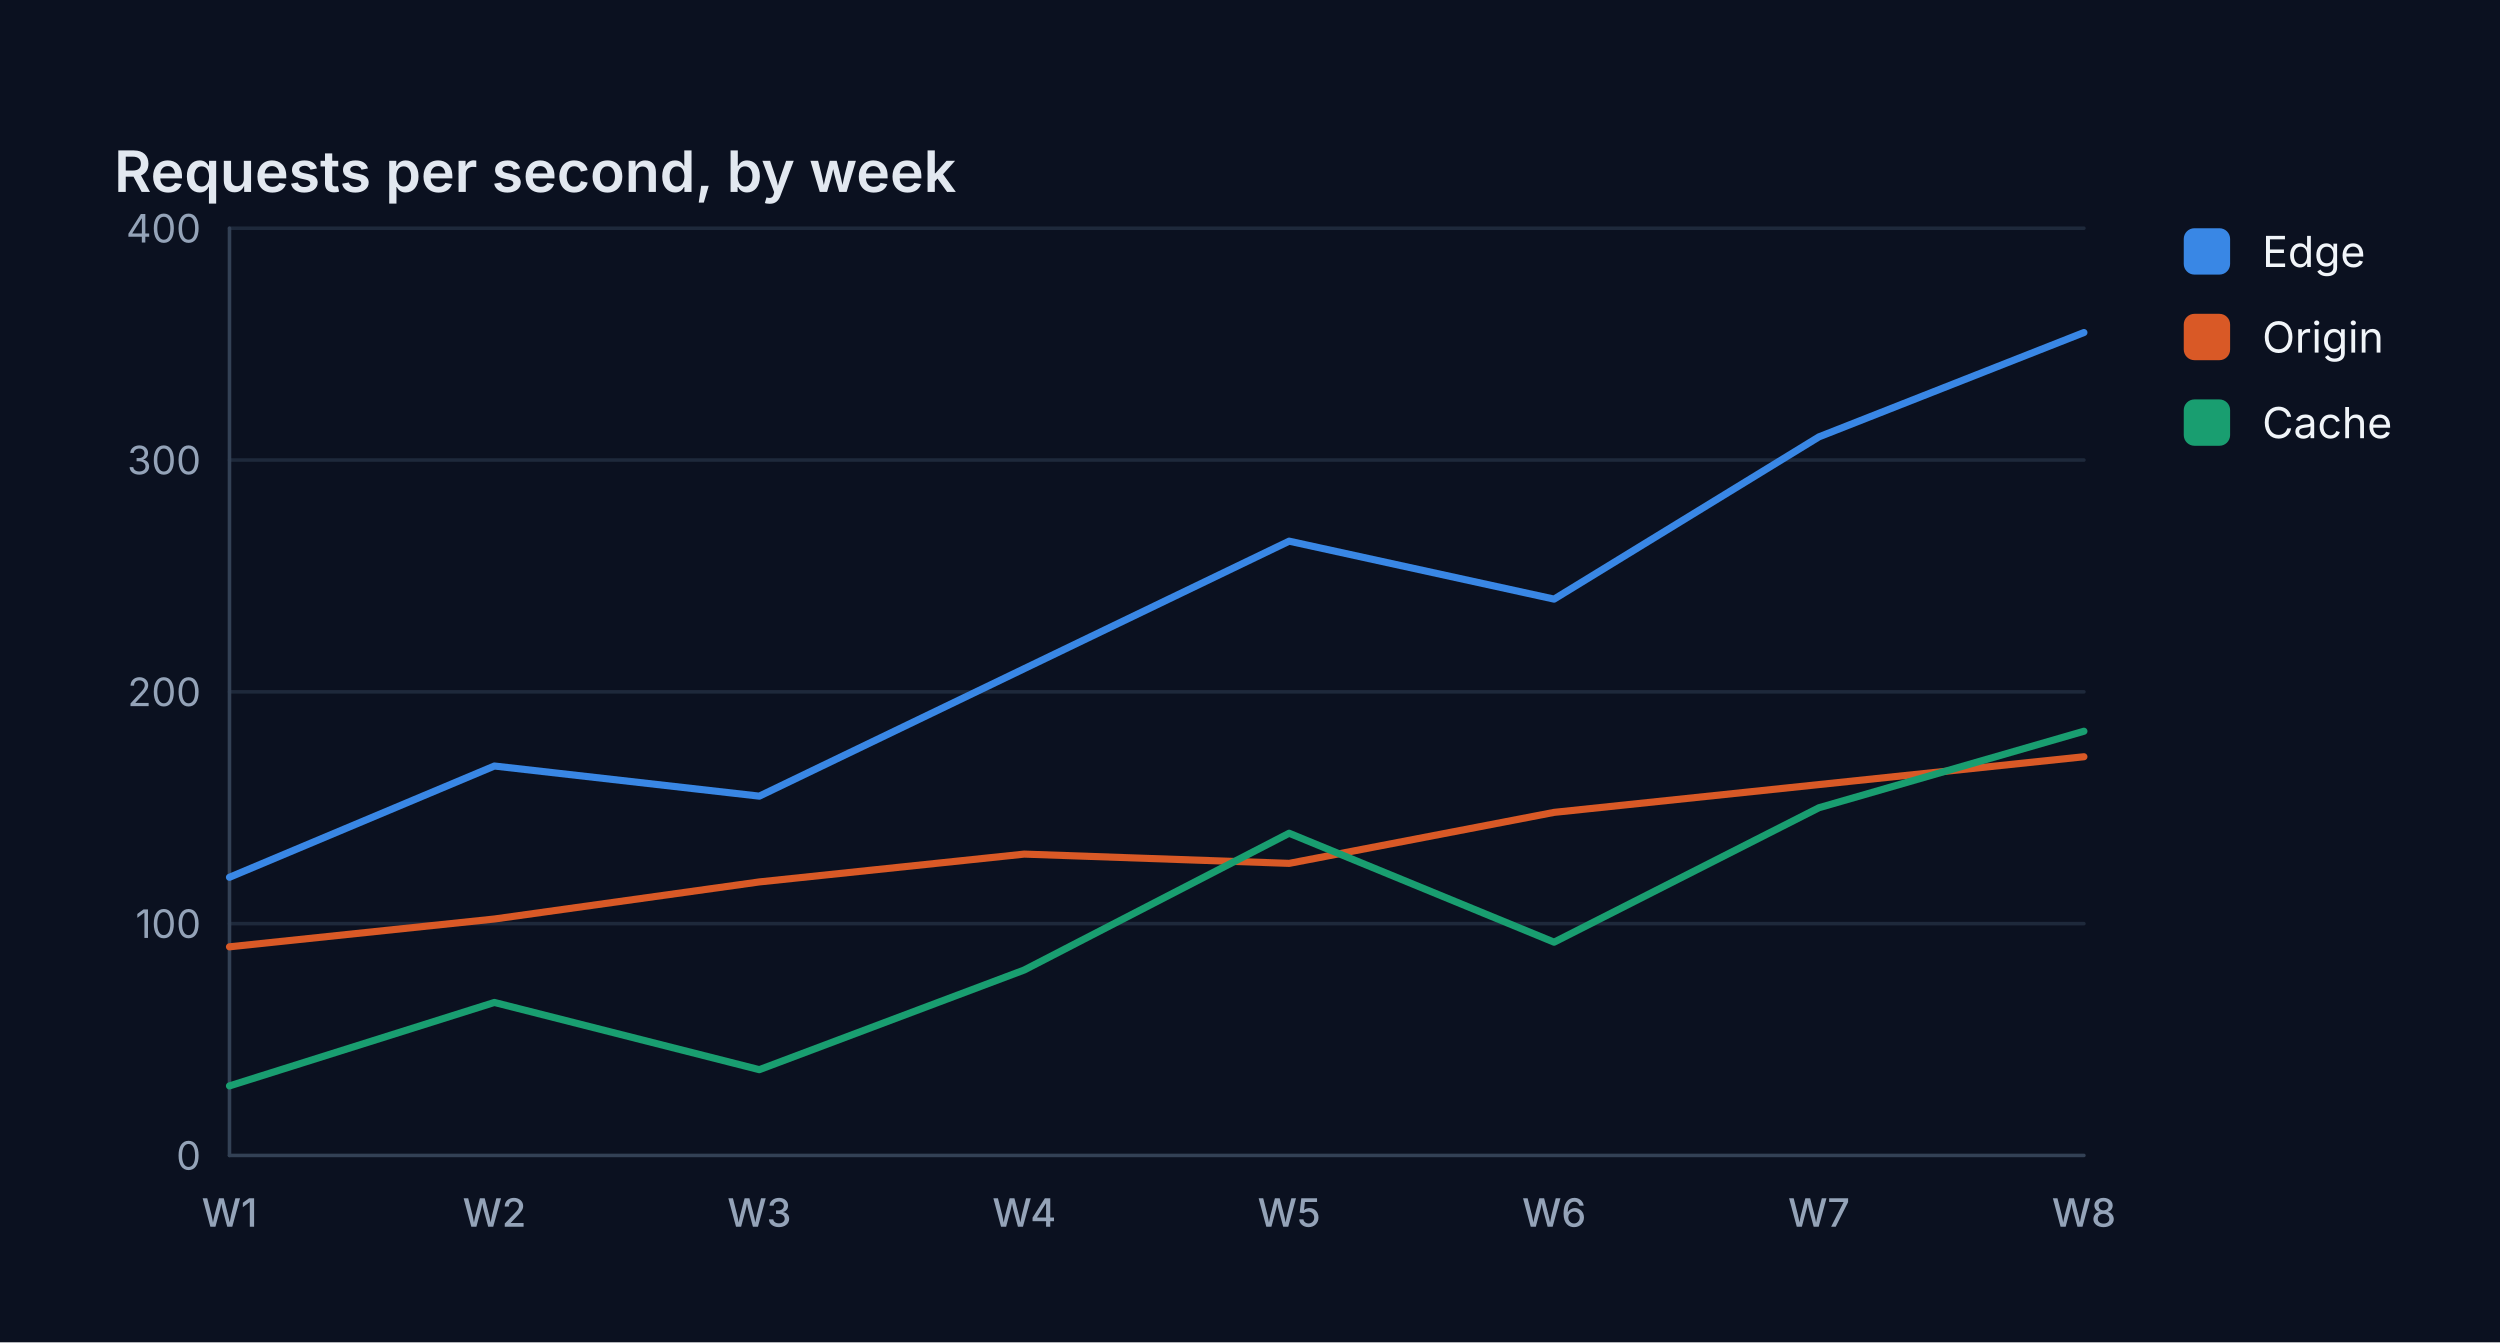
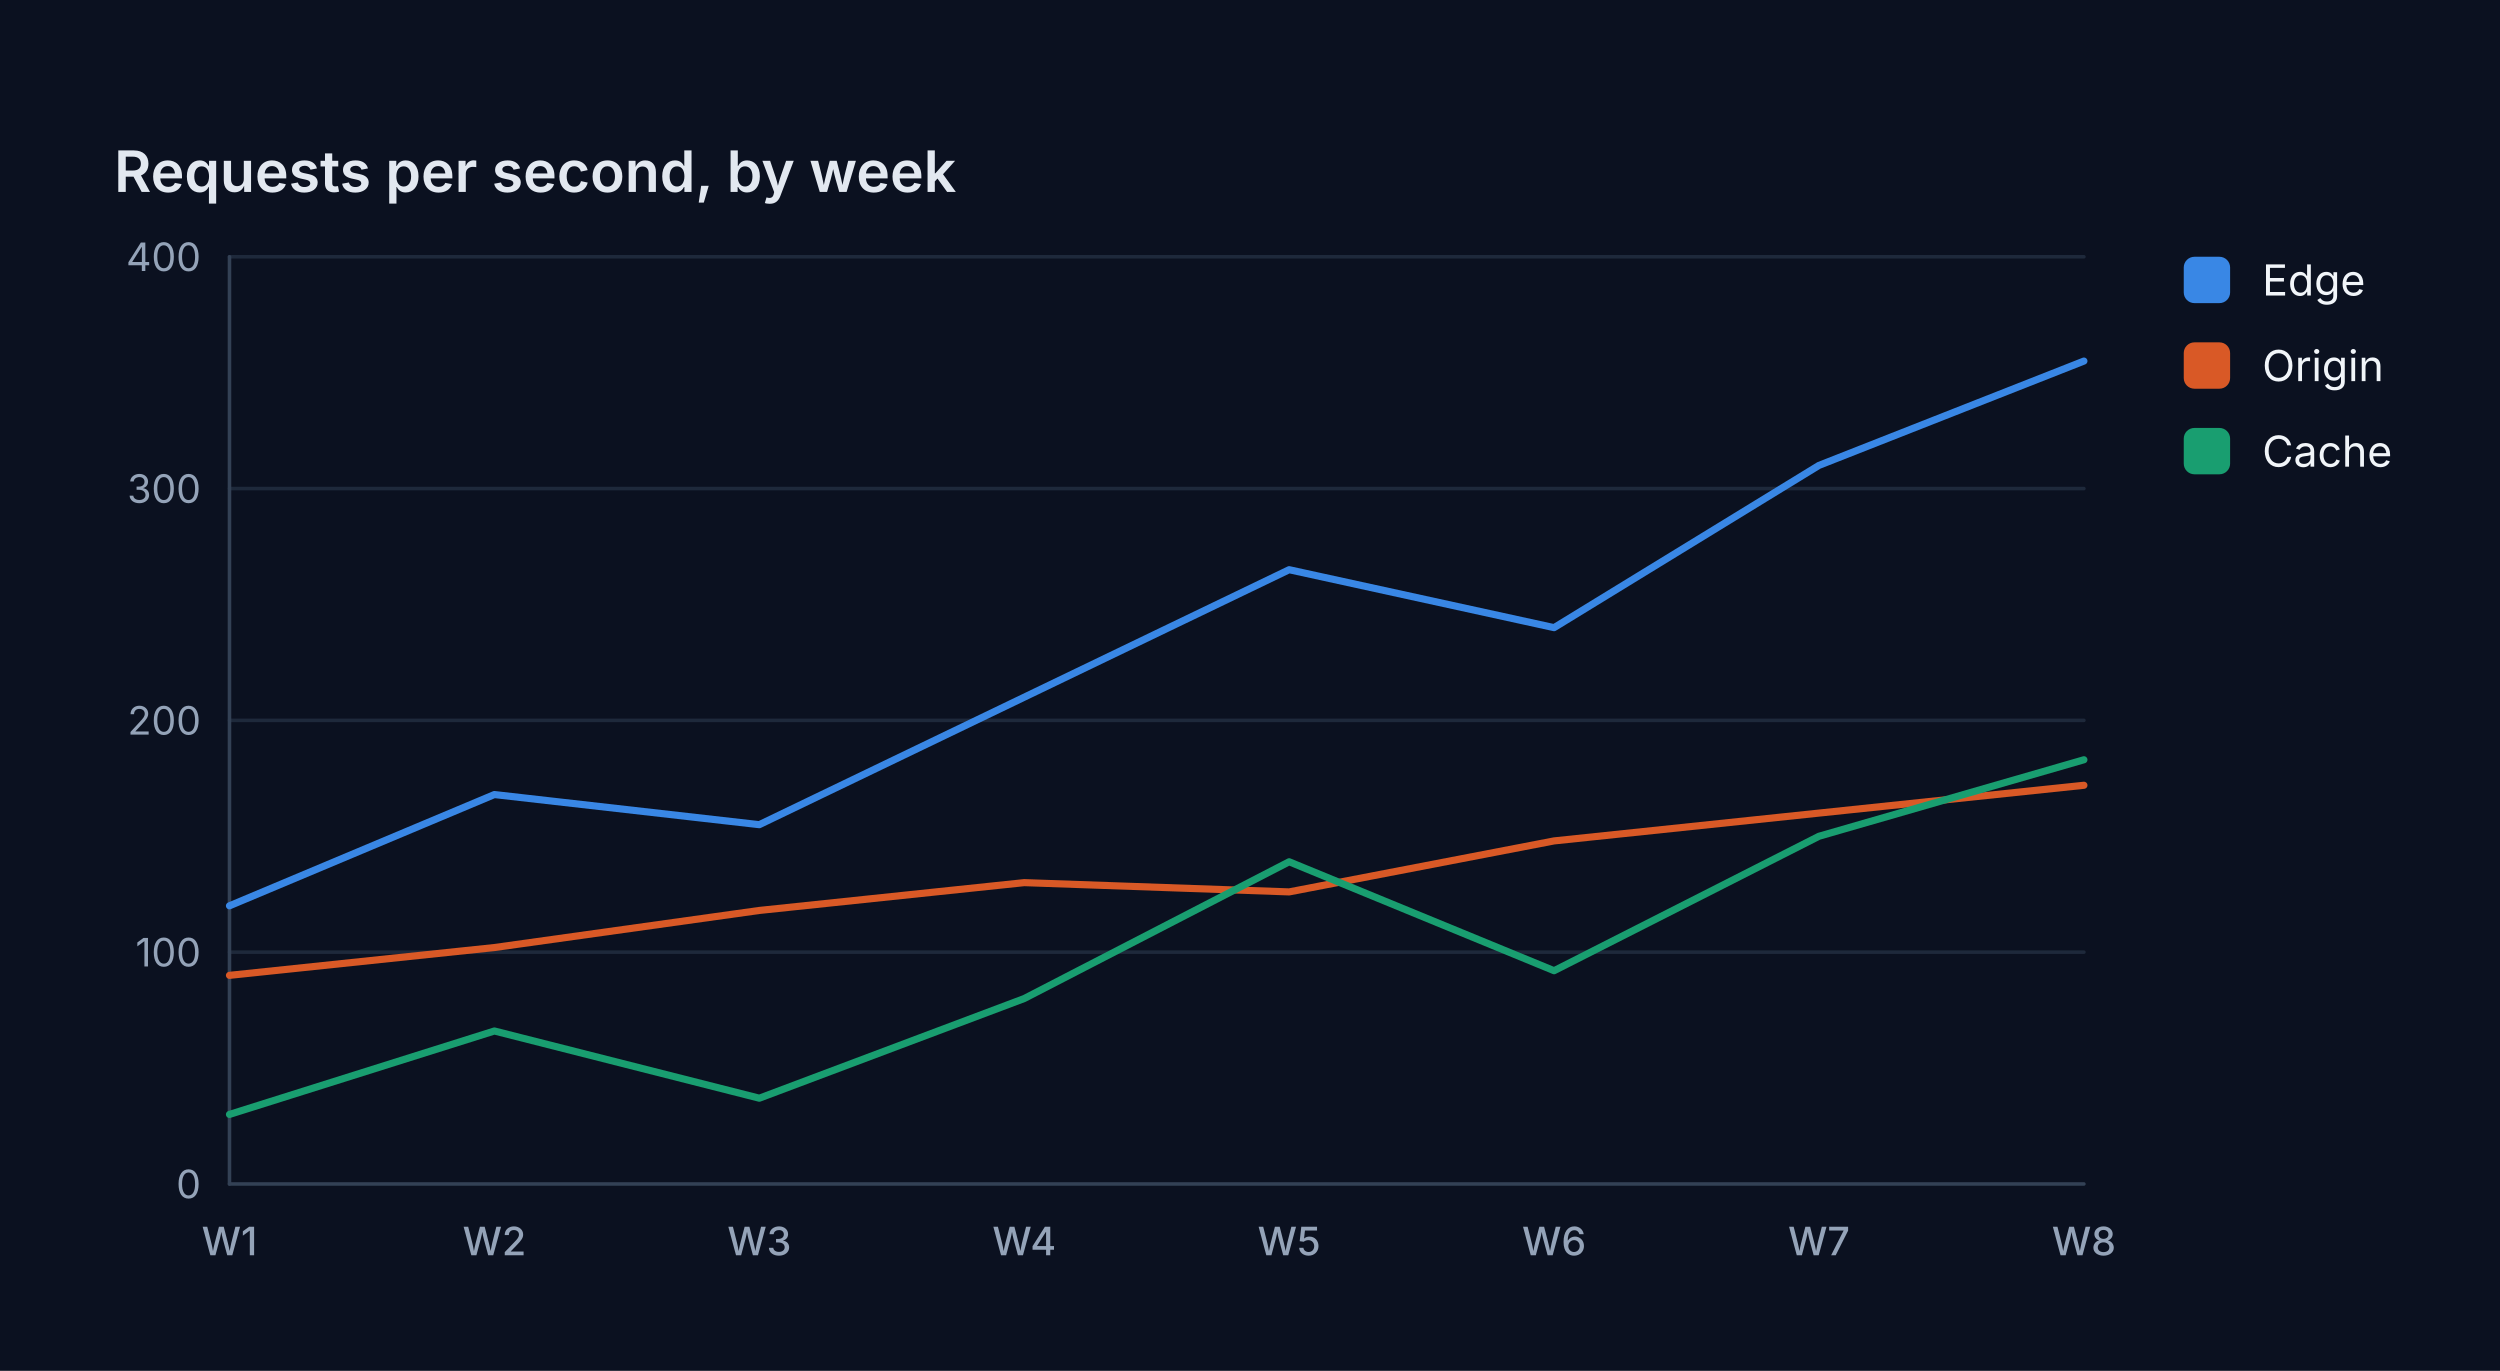
- <svg xmlns="http://www.w3.org/2000/svg" width="701.03" height="376.4" viewBox="0 0 701.03 376.4">
-   <rect x="0" y="0" width="701.03" height="376.4" fill="#0b1120" />
+ <svg xmlns="http://www.w3.org/2000/svg" width="701.03" height="384.4" viewBox="0 0 701.03 384.4">
+   <rect x="0" y="0" width="701.03" height="384.4" fill="#0b1120" />
  <g transform="translate(32,32)">
-     <line x1="32.35" y1="292" x2="552.35" y2="292" stroke="#334155" stroke-width="1" stroke-linecap="round" />
-     <line x1="32.35" y1="227" x2="552.35" y2="227" stroke="#1e293b" stroke-width="1" stroke-linecap="round" />
-     <line x1="32.35" y1="162" x2="552.35" y2="162" stroke="#1e293b" stroke-width="1" stroke-linecap="round" />
-     <line x1="32.35" y1="97" x2="552.35" y2="97" stroke="#1e293b" stroke-width="1" stroke-linecap="round" />
-     <line x1="32.35" y1="32" x2="552.35" y2="32" stroke="#1e293b" stroke-width="1" stroke-linecap="round" />
-     <line x1="32.35" y1="32" x2="32.35" y2="292" stroke="#334155" stroke-width="1" stroke-linecap="round" />
-     <polyline points="32.35,214 106.63,182.8 180.92,191.25 255.21,155.5 329.49,119.75 403.78,136 478.06,90.5 552.35,61.25" fill="none" stroke="#3987e5" stroke-width="2" stroke-linejoin="round" stroke-linecap="round" />
-     <polyline points="32.35,233.5 106.63,225.7 180.92,215.3 255.21,207.5 329.49,210.1 403.78,195.8 478.06,188 552.35,180.2" fill="none" stroke="#d95926" stroke-width="2" stroke-linejoin="round" stroke-linecap="round" />
-     <polyline points="32.35,272.5 106.63,249.1 180.92,267.95 255.21,240 329.49,201.65 403.78,232.2 478.06,194.5 552.35,173.05" fill="none" stroke="#199e70" stroke-width="2" stroke-linejoin="round" stroke-linecap="round" />
-     <rect x="580.35" y="32" width="13" height="13" rx="3" fill="#3987e5" stroke="none" stroke-width="0" />
-     <rect x="580.35" y="56" width="13" height="13" rx="3" fill="#d95926" stroke="none" stroke-width="0" />
-     <rect x="580.35" y="80" width="13" height="13" rx="3" fill="#199e70" stroke="none" stroke-width="0" />
+     <line x1="32.35" y1="300" x2="552.35" y2="300" stroke="#334155" stroke-width="1" stroke-linecap="round" />
+     <line x1="32.35" y1="235" x2="552.35" y2="235" stroke="#1e293b" stroke-width="1" stroke-linecap="round" />
+     <line x1="32.35" y1="170" x2="552.35" y2="170" stroke="#1e293b" stroke-width="1" stroke-linecap="round" />
+     <line x1="32.35" y1="105" x2="552.35" y2="105" stroke="#1e293b" stroke-width="1" stroke-linecap="round" />
+     <line x1="32.35" y1="40" x2="552.35" y2="40" stroke="#1e293b" stroke-width="1" stroke-linecap="round" />
+     <line x1="32.35" y1="40" x2="32.35" y2="300" stroke="#334155" stroke-width="1" stroke-linecap="round" />
+     <polyline points="32.35,222 106.63,190.8 180.92,199.25 255.21,163.5 329.49,127.75 403.78,144 478.06,98.5 552.35,69.25" fill="none" stroke="#3987e5" stroke-width="2" stroke-linejoin="round" stroke-linecap="round" />
+     <polyline points="32.35,241.5 106.63,233.7 180.92,223.3 255.21,215.5 329.49,218.1 403.78,203.8 478.06,196 552.35,188.2" fill="none" stroke="#d95926" stroke-width="2" stroke-linejoin="round" stroke-linecap="round" />
+     <polyline points="32.35,280.5 106.63,257.1 180.92,275.95 255.21,248 329.49,209.65 403.78,240.2 478.06,202.5 552.35,181.05" fill="none" stroke="#199e70" stroke-width="2" stroke-linejoin="round" stroke-linecap="round" />
+     <rect x="580.35" y="40" width="13" height="13" rx="3" fill="#3987e5" stroke="none" stroke-width="0" />
+     <rect x="580.35" y="64" width="13" height="13" rx="3" fill="#d95926" stroke="none" stroke-width="0" />
+     <rect x="580.35" y="88" width="13" height="13" rx="3" fill="#199e70" stroke="none" stroke-width="0" />
    <text x="0" y="16" text-anchor="start" dominant-baseline="central" font-family="Inter, ui-sans-serif, system-ui, sans-serif" font-size="16" font-weight="600" fill="#e2e8f0">Requests per second, by week</text>
-     <text x="24.35" y="292" text-anchor="end" dominant-baseline="central" font-family="Inter, ui-sans-serif, system-ui, sans-serif" font-size="11" font-weight="400" fill="#94a3b8">0</text>
-     <text x="24.35" y="227" text-anchor="end" dominant-baseline="central" font-family="Inter, ui-sans-serif, system-ui, sans-serif" font-size="11" font-weight="400" fill="#94a3b8">100</text>
-     <text x="24.35" y="162" text-anchor="end" dominant-baseline="central" font-family="Inter, ui-sans-serif, system-ui, sans-serif" font-size="11" font-weight="400" fill="#94a3b8">200</text>
-     <text x="24.35" y="97" text-anchor="end" dominant-baseline="central" font-family="Inter, ui-sans-serif, system-ui, sans-serif" font-size="11" font-weight="400" fill="#94a3b8">300</text>
-     <text x="24.35" y="32" text-anchor="end" dominant-baseline="central" font-family="Inter, ui-sans-serif, system-ui, sans-serif" font-size="11" font-weight="400" fill="#94a3b8">400</text>
-     <text x="32.35" y="308" text-anchor="middle" dominant-baseline="central" font-family="Inter, ui-sans-serif, system-ui, sans-serif" font-size="11" font-weight="500" fill="#94a3b8">W1</text>
-     <text x="106.63" y="308" text-anchor="middle" dominant-baseline="central" font-family="Inter, ui-sans-serif, system-ui, sans-serif" font-size="11" font-weight="500" fill="#94a3b8">W2</text>
-     <text x="180.92" y="308" text-anchor="middle" dominant-baseline="central" font-family="Inter, ui-sans-serif, system-ui, sans-serif" font-size="11" font-weight="500" fill="#94a3b8">W3</text>
-     <text x="255.21" y="308" text-anchor="middle" dominant-baseline="central" font-family="Inter, ui-sans-serif, system-ui, sans-serif" font-size="11" font-weight="500" fill="#94a3b8">W4</text>
-     <text x="329.49" y="308" text-anchor="middle" dominant-baseline="central" font-family="Inter, ui-sans-serif, system-ui, sans-serif" font-size="11" font-weight="500" fill="#94a3b8">W5</text>
-     <text x="403.78" y="308" text-anchor="middle" dominant-baseline="central" font-family="Inter, ui-sans-serif, system-ui, sans-serif" font-size="11" font-weight="500" fill="#94a3b8">W6</text>
-     <text x="478.06" y="308" text-anchor="middle" dominant-baseline="central" font-family="Inter, ui-sans-serif, system-ui, sans-serif" font-size="11" font-weight="500" fill="#94a3b8">W7</text>
-     <text x="552.35" y="308" text-anchor="middle" dominant-baseline="central" font-family="Inter, ui-sans-serif, system-ui, sans-serif" font-size="11" font-weight="500" fill="#94a3b8">W8</text>
-     <text x="602.35" y="38.5" text-anchor="start" dominant-baseline="central" font-family="Inter, ui-sans-serif, system-ui, sans-serif" font-size="12" font-weight="400" fill="#f1f5f9">Edge</text>
-     <text x="602.35" y="62.5" text-anchor="start" dominant-baseline="central" font-family="Inter, ui-sans-serif, system-ui, sans-serif" font-size="12" font-weight="400" fill="#f1f5f9">Origin</text>
-     <text x="602.35" y="86.5" text-anchor="start" dominant-baseline="central" font-family="Inter, ui-sans-serif, system-ui, sans-serif" font-size="12" font-weight="400" fill="#f1f5f9">Cache</text>
+     <text x="24.35" y="300" text-anchor="end" dominant-baseline="central" font-family="Inter, ui-sans-serif, system-ui, sans-serif" font-size="11" font-weight="400" fill="#94a3b8">0</text>
+     <text x="24.35" y="235" text-anchor="end" dominant-baseline="central" font-family="Inter, ui-sans-serif, system-ui, sans-serif" font-size="11" font-weight="400" fill="#94a3b8">100</text>
+     <text x="24.35" y="170" text-anchor="end" dominant-baseline="central" font-family="Inter, ui-sans-serif, system-ui, sans-serif" font-size="11" font-weight="400" fill="#94a3b8">200</text>
+     <text x="24.35" y="105" text-anchor="end" dominant-baseline="central" font-family="Inter, ui-sans-serif, system-ui, sans-serif" font-size="11" font-weight="400" fill="#94a3b8">300</text>
+     <text x="24.35" y="40" text-anchor="end" dominant-baseline="central" font-family="Inter, ui-sans-serif, system-ui, sans-serif" font-size="11" font-weight="400" fill="#94a3b8">400</text>
+     <text x="32.35" y="316" text-anchor="middle" dominant-baseline="central" font-family="Inter, ui-sans-serif, system-ui, sans-serif" font-size="11" font-weight="500" fill="#94a3b8">W1</text>
+     <text x="106.63" y="316" text-anchor="middle" dominant-baseline="central" font-family="Inter, ui-sans-serif, system-ui, sans-serif" font-size="11" font-weight="500" fill="#94a3b8">W2</text>
+     <text x="180.92" y="316" text-anchor="middle" dominant-baseline="central" font-family="Inter, ui-sans-serif, system-ui, sans-serif" font-size="11" font-weight="500" fill="#94a3b8">W3</text>
+     <text x="255.21" y="316" text-anchor="middle" dominant-baseline="central" font-family="Inter, ui-sans-serif, system-ui, sans-serif" font-size="11" font-weight="500" fill="#94a3b8">W4</text>
+     <text x="329.49" y="316" text-anchor="middle" dominant-baseline="central" font-family="Inter, ui-sans-serif, system-ui, sans-serif" font-size="11" font-weight="500" fill="#94a3b8">W5</text>
+     <text x="403.78" y="316" text-anchor="middle" dominant-baseline="central" font-family="Inter, ui-sans-serif, system-ui, sans-serif" font-size="11" font-weight="500" fill="#94a3b8">W6</text>
+     <text x="478.06" y="316" text-anchor="middle" dominant-baseline="central" font-family="Inter, ui-sans-serif, system-ui, sans-serif" font-size="11" font-weight="500" fill="#94a3b8">W7</text>
+     <text x="552.35" y="316" text-anchor="middle" dominant-baseline="central" font-family="Inter, ui-sans-serif, system-ui, sans-serif" font-size="11" font-weight="500" fill="#94a3b8">W8</text>
+     <text x="602.35" y="46.5" text-anchor="start" dominant-baseline="central" font-family="Inter, ui-sans-serif, system-ui, sans-serif" font-size="12" font-weight="400" fill="#f1f5f9">Edge</text>
+     <text x="602.35" y="70.5" text-anchor="start" dominant-baseline="central" font-family="Inter, ui-sans-serif, system-ui, sans-serif" font-size="12" font-weight="400" fill="#f1f5f9">Origin</text>
+     <text x="602.35" y="94.5" text-anchor="start" dominant-baseline="central" font-family="Inter, ui-sans-serif, system-ui, sans-serif" font-size="12" font-weight="400" fill="#f1f5f9">Cache</text>
  </g>
</svg>
